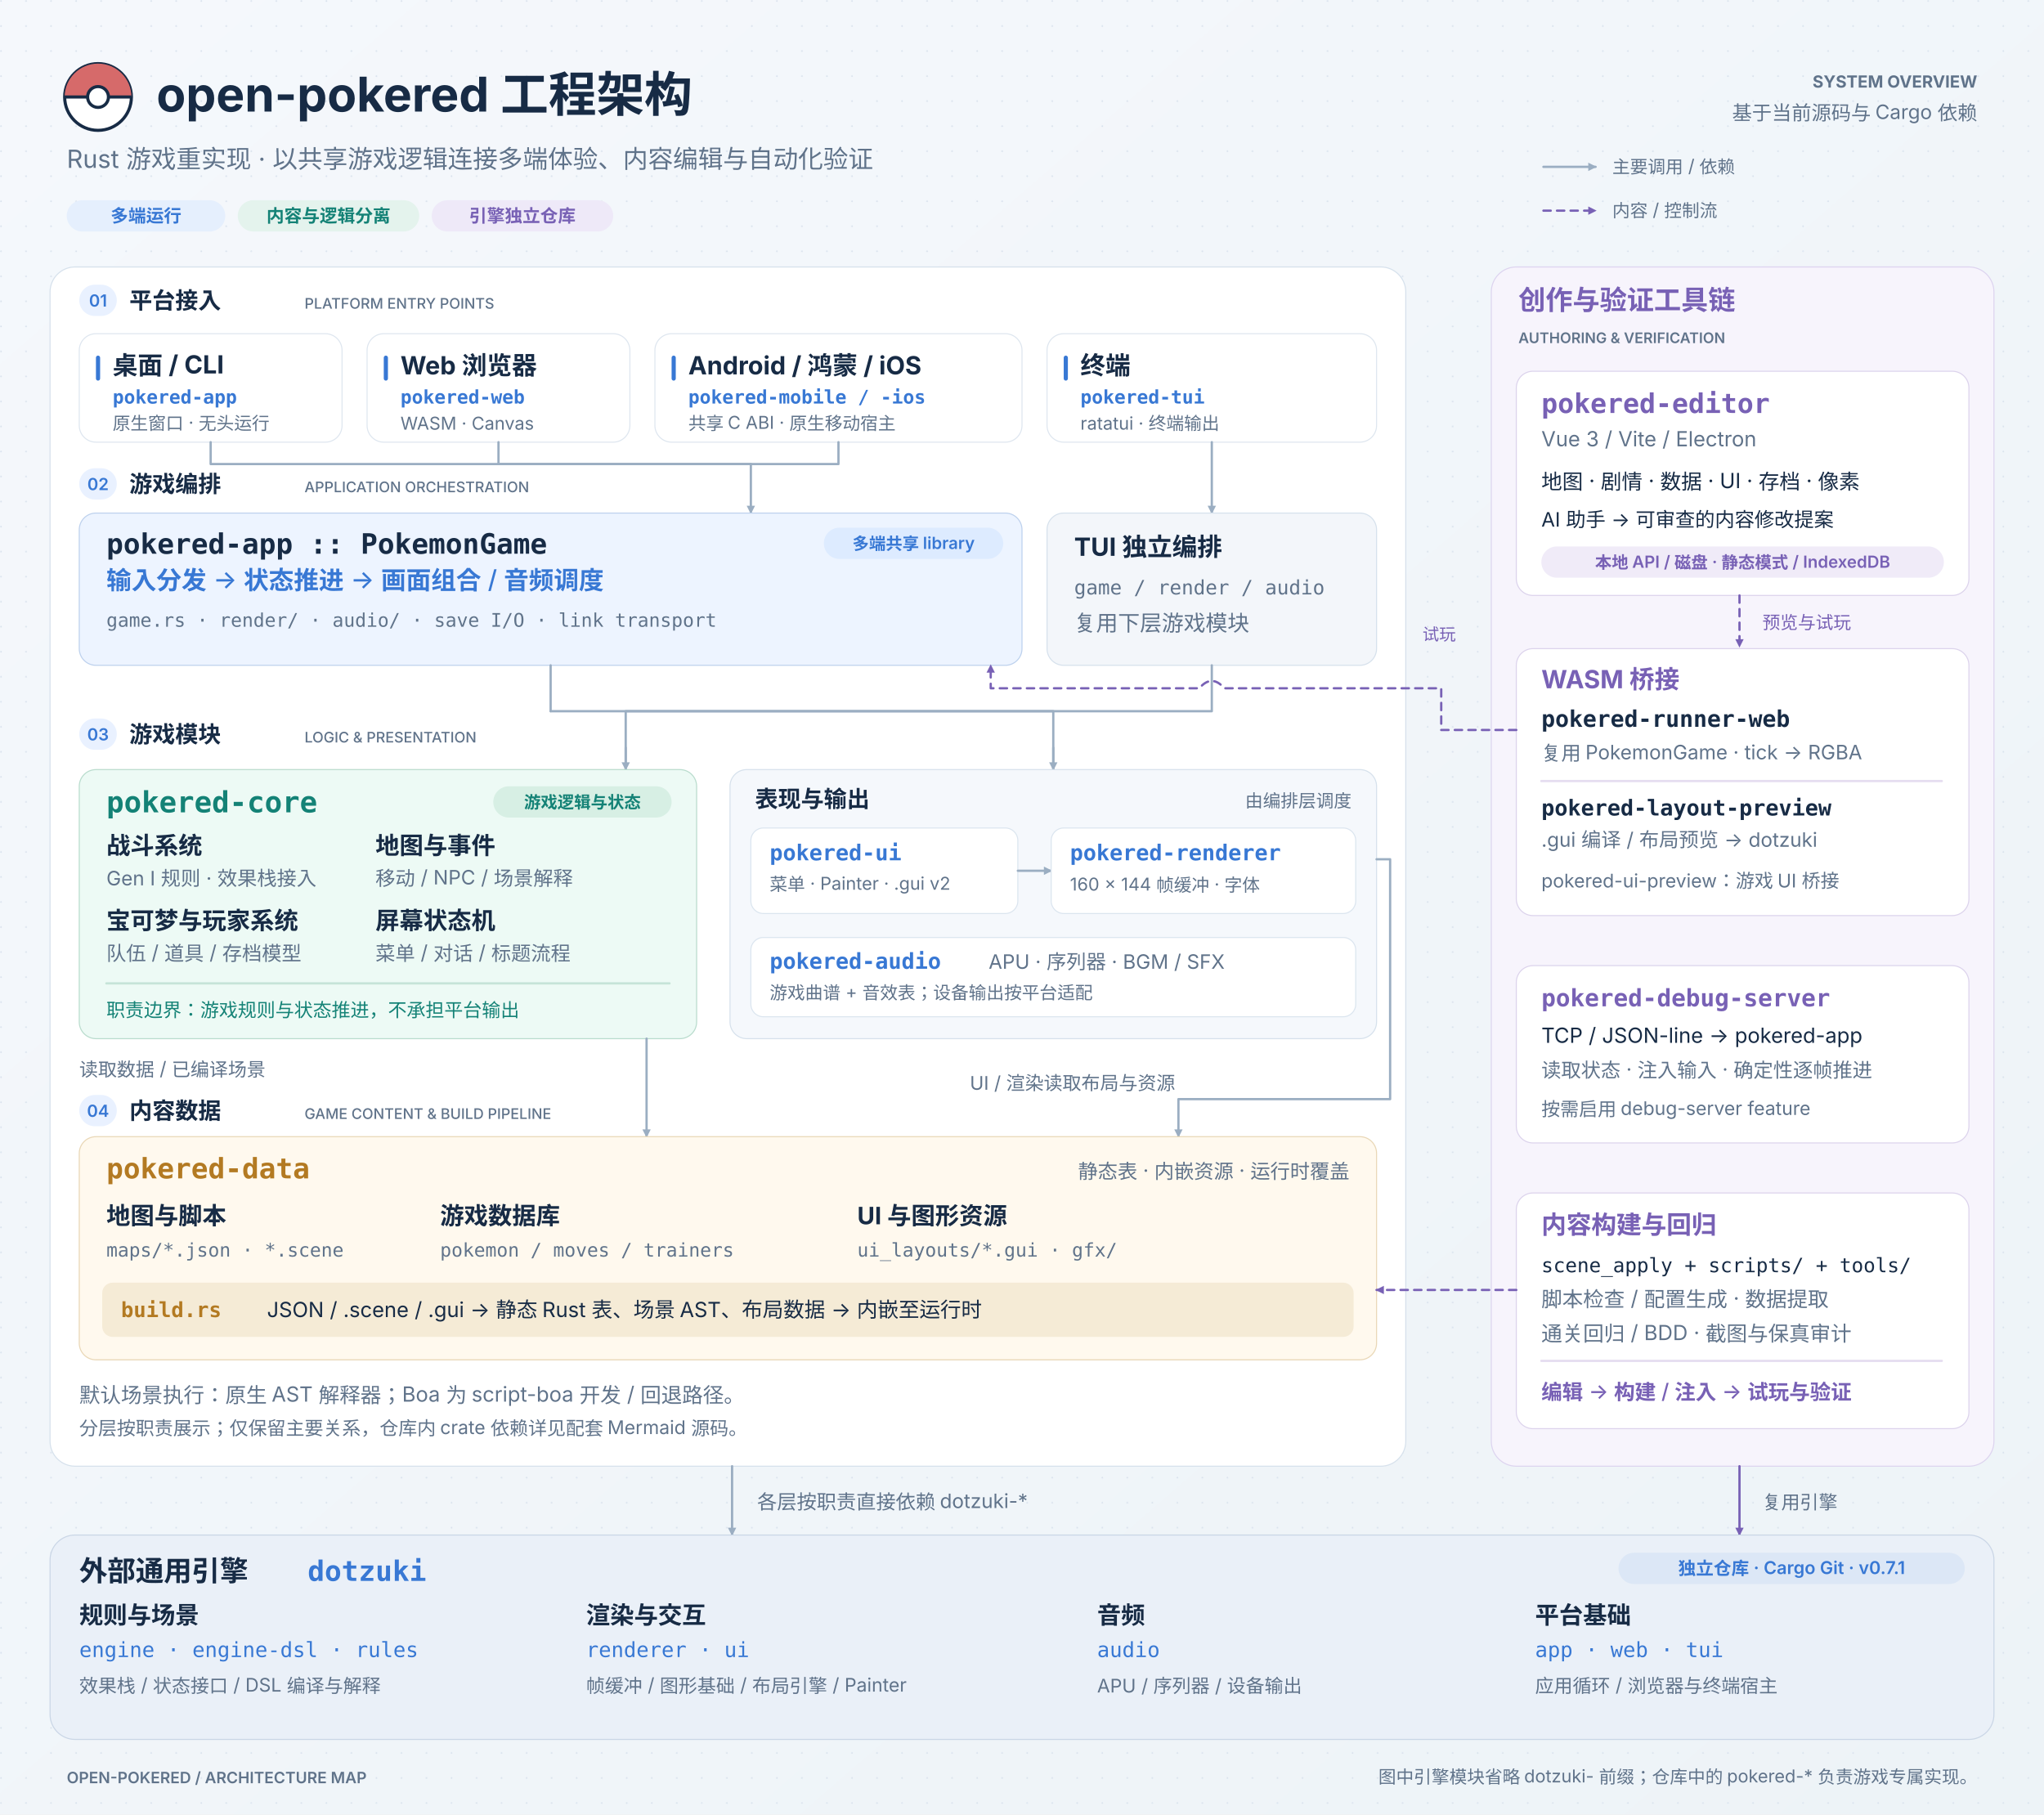
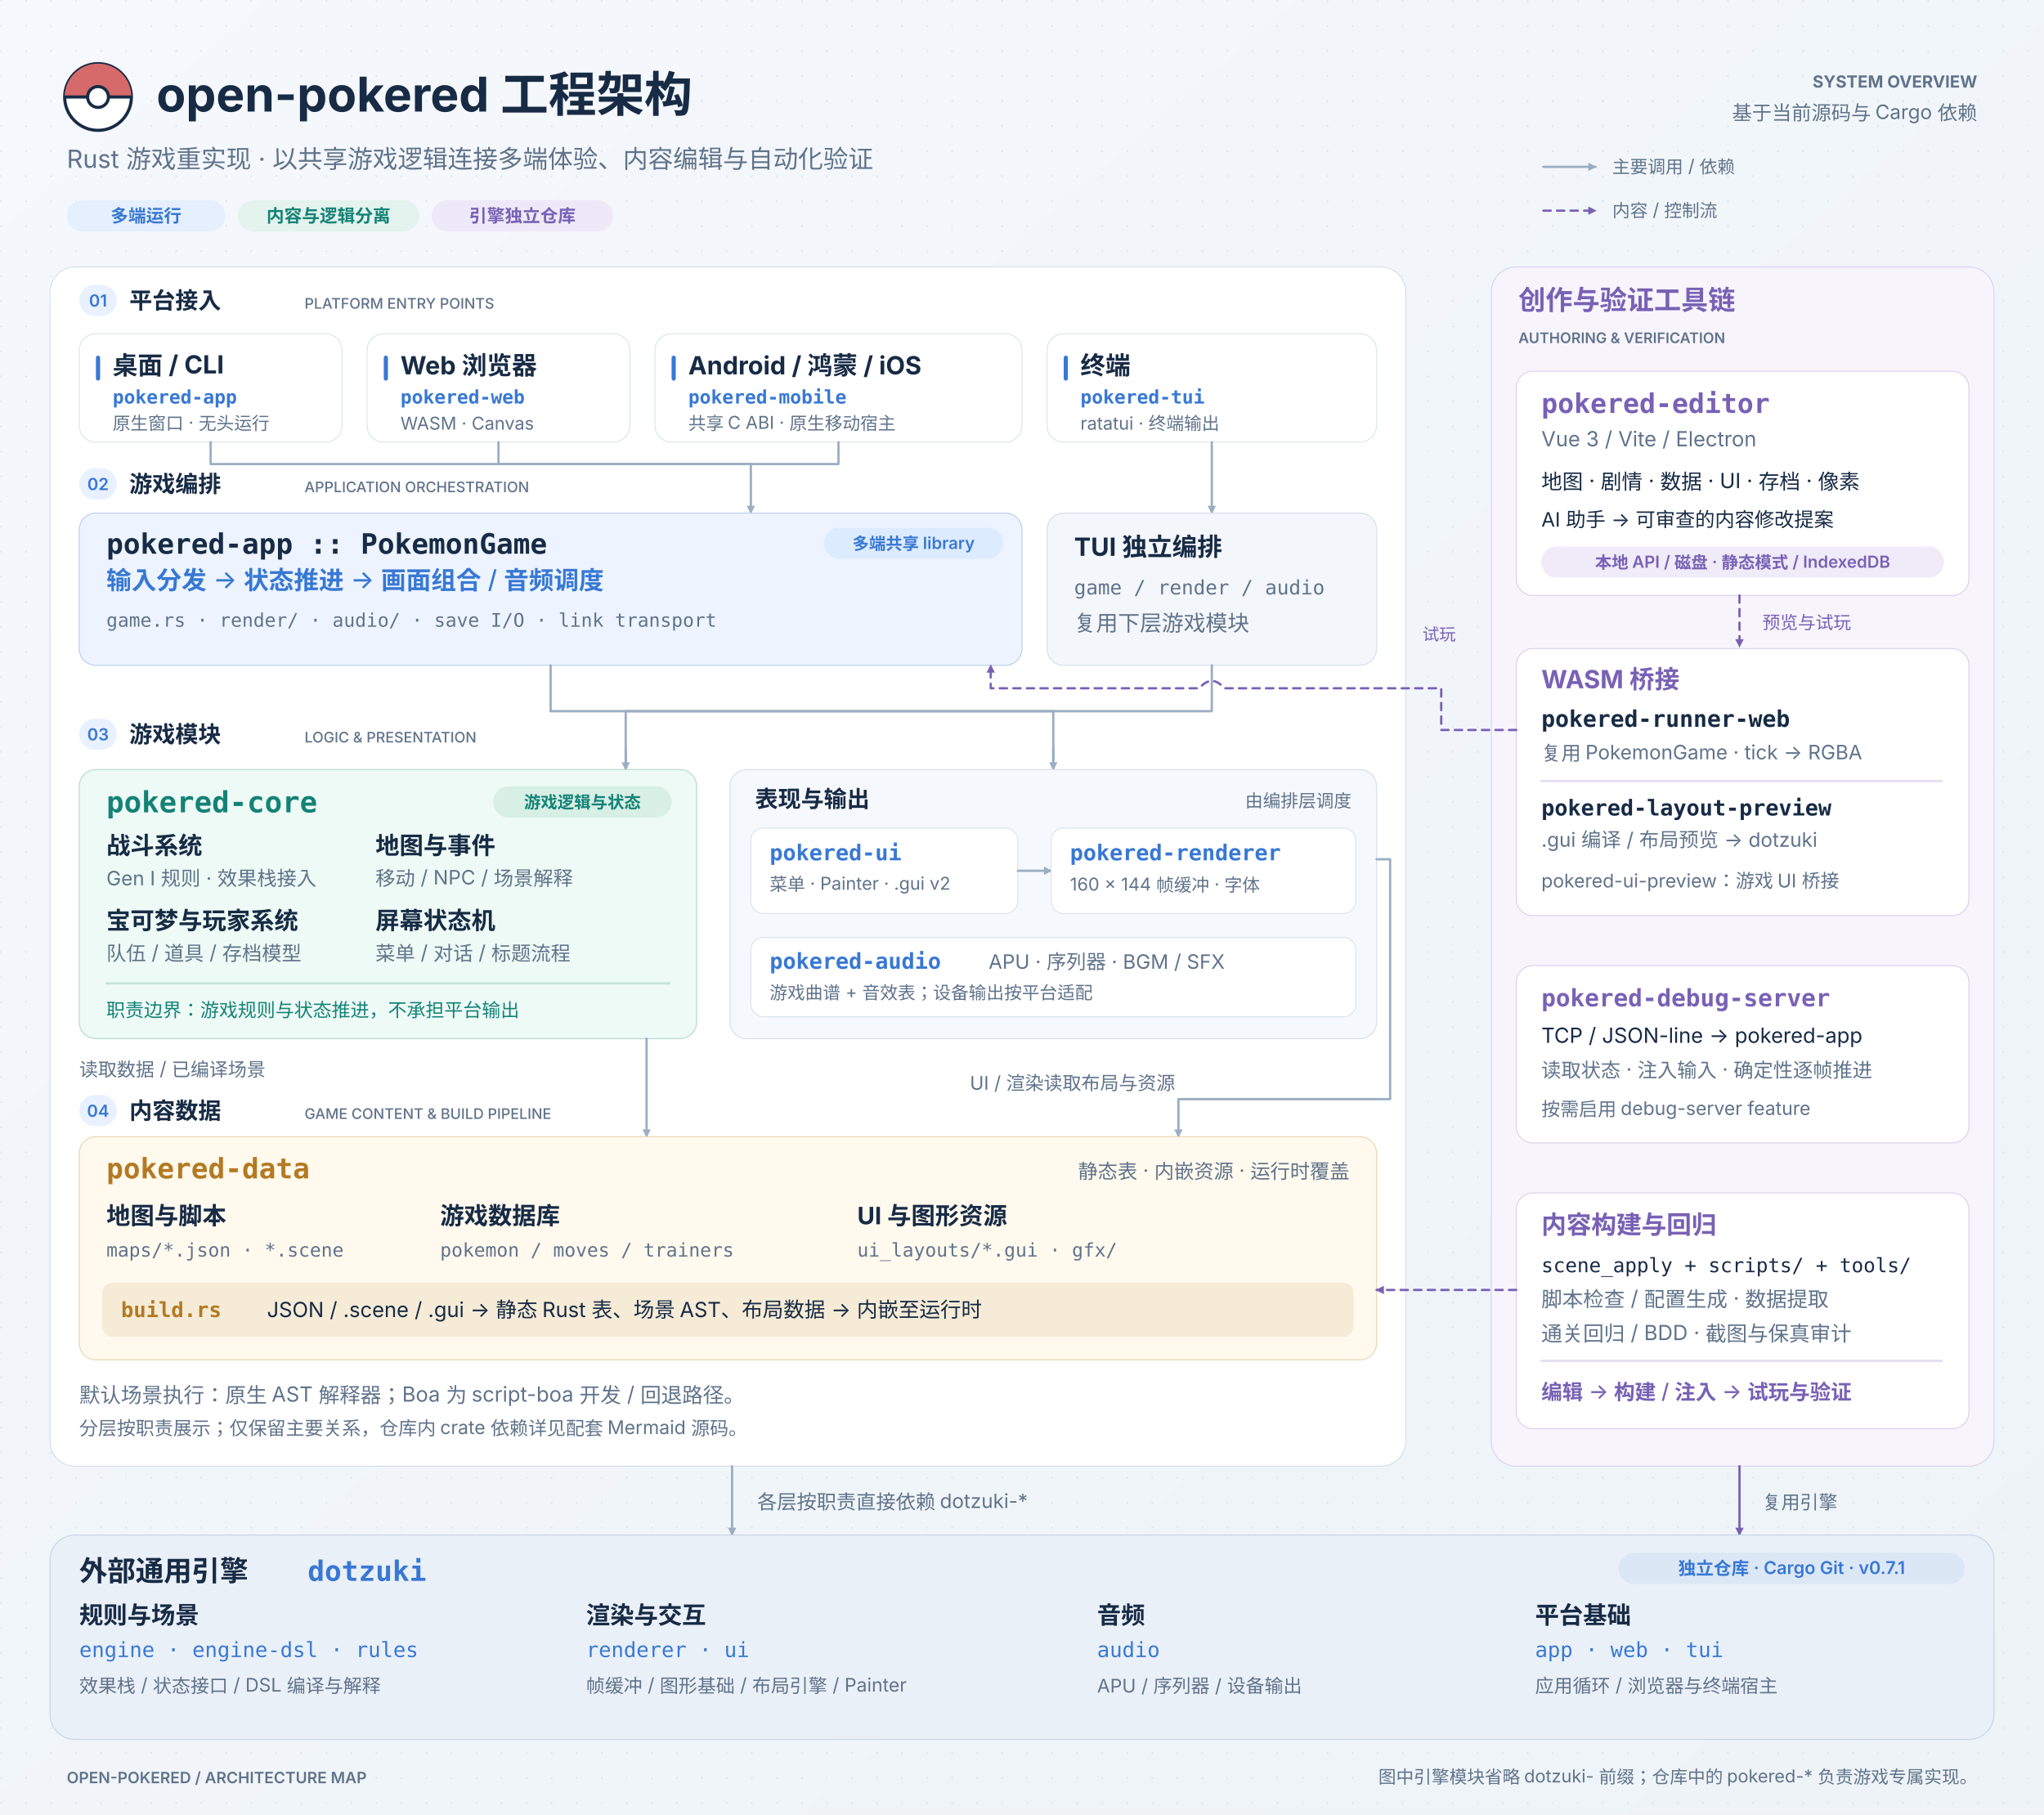
<svg xmlns="http://www.w3.org/2000/svg" width="1960" height="1740" viewBox="0 0 1960 1740" role="img" aria-labelledby="title desc">
  <defs>
    <marker id="gray" markerWidth="8" markerHeight="8" refX="7" refY="4" orient="auto" markerUnits="userSpaceOnUse">
      <path d="M0 0 L8 4 L0 8 Z" fill="#9BAEC2" />
    </marker>
    <marker id="purple" markerWidth="8" markerHeight="8" refX="7" refY="4" orient="auto" markerUnits="userSpaceOnUse">
      <path d="M0 0 L8 4 L0 8 Z" fill="#7861B5" />
    </marker>
    <marker id="amber" markerWidth="8" markerHeight="8" refX="7" refY="4" orient="auto" markerUnits="userSpaceOnUse">
      <path d="M0 0 L8 4 L0 8 Z" fill="#B37A22" />
    </marker>
    <pattern id="grid" width="24" height="24" patternUnits="userSpaceOnUse">
      <circle cx="1" cy="1" r="0.8" fill="#D9E2ED" />
    </pattern>
    <linearGradient id="base" x2="1" y2="1">
      <stop stop-color="#F5F8FC" />
      <stop offset="1" stop-color="#EDF3F7" />
    </linearGradient>
  </defs>
  <rect x="0" y="0" width="1960" height="1740" rx="0" fill="url(#base)" stroke="none" />
  <rect x="0" y="0" width="1960" height="1740" rx="0" fill="url(#grid)" stroke="none" />
  <circle cx="94" cy="93" r="32" fill="#fff" stroke="#172B45" stroke-width="3" />
  <path d="M62 93 A32 32 0 0 1 126 93 Z" fill="#D66A6A" />
  <path d="M62 93 H126" stroke="#172B45" stroke-width="3" />
  <circle cx="94" cy="93" r="10" fill="#fff" stroke="#172B45" stroke-width="3" />
  <text x="150" y="107" fill="#172B45" font-family="Inter, -apple-system, BlinkMacSystemFont, Segoe UI, PingFang SC, Microsoft YaHei, sans-serif" font-size="46" font-weight="750" text-anchor="start">open-pokered 工程架构</text>
  <text x="64" y="161" fill="#60738A" font-family="Inter, -apple-system, BlinkMacSystemFont, Segoe UI, PingFang SC, Microsoft YaHei, sans-serif" font-size="24" font-weight="400" text-anchor="start">Rust 游戏重实现 · 以共享游戏逻辑连接多端体验、内容编辑与自动化验证</text>
  <rect x="64" y="192" width="152" height="30" rx="15" fill="#E5EFFD" stroke="none" />
  <text x="140.0" y="213" fill="#3878D4" font-family="Inter, -apple-system, BlinkMacSystemFont, Segoe UI, PingFang SC, Microsoft YaHei, sans-serif" font-size="17" font-weight="600" text-anchor="middle">多端运行</text>
  <rect x="228" y="192" width="174" height="30" rx="15" fill="#E4F3ED" stroke="none" />
  <text x="315.0" y="213" fill="#148276" font-family="Inter, -apple-system, BlinkMacSystemFont, Segoe UI, PingFang SC, Microsoft YaHei, sans-serif" font-size="17" font-weight="600" text-anchor="middle">内容与逻辑分离</text>
  <rect x="414" y="192" width="174" height="30" rx="15" fill="#EEE9F8" stroke="none" />
  <text x="501.0" y="213" fill="#7861B5" font-family="Inter, -apple-system, BlinkMacSystemFont, Segoe UI, PingFang SC, Microsoft YaHei, sans-serif" font-size="17" font-weight="600" text-anchor="middle">引擎独立仓库</text>
  <text x="1896" y="84" fill="#60738A" font-family="Inter, -apple-system, BlinkMacSystemFont, Segoe UI, PingFang SC, Microsoft YaHei, sans-serif" font-size="16" font-weight="650" text-anchor="end">SYSTEM OVERVIEW</text>
  <text x="1896" y="115" fill="#60738A" font-family="Inter, -apple-system, BlinkMacSystemFont, Segoe UI, PingFang SC, Microsoft YaHei, sans-serif" font-size="19" font-weight="400" text-anchor="end">基于当前源码与 Cargo 依赖</text>
  <path d="M1480 160 H1530" fill="none" stroke="#9BAEC2" stroke-width="2.2" stroke-linejoin="round" stroke-linecap="round" marker-end="url(#gray)" />
  <text x="1546" y="166" fill="#60738A" font-family="Inter, -apple-system, BlinkMacSystemFont, Segoe UI, PingFang SC, Microsoft YaHei, sans-serif" font-size="17" font-weight="400" text-anchor="start">主要调用 / 依赖</text>
  <path d="M1480 202 H1530" fill="none" stroke="#7861B5" stroke-width="2.2" stroke-linejoin="round" stroke-linecap="round" stroke-dasharray="7 6" marker-end="url(#purple)" />
  <text x="1546" y="208" fill="#60738A" font-family="Inter, -apple-system, BlinkMacSystemFont, Segoe UI, PingFang SC, Microsoft YaHei, sans-serif" font-size="17" font-weight="400" text-anchor="start">内容 / 控制流</text>
  <rect x="48" y="256" width="1300" height="1150" rx="24" fill="#FFFFFF" stroke="#D6E1EC" />
  <rect x="1430" y="256" width="482" height="1150" rx="24" fill="#F7F4FC" stroke="#DDD4EF" />
  <rect x="76" y="273" width="36" height="30" rx="15" fill="#E9F1FF" stroke="none" />
  <text x="94.0" y="294" fill="#3878D4" font-family="Inter, -apple-system, BlinkMacSystemFont, Segoe UI, PingFang SC, Microsoft YaHei, sans-serif" font-size="16" font-weight="600" text-anchor="middle">01</text>
  <text x="124" y="296" fill="#172B45" font-family="Inter, -apple-system, BlinkMacSystemFont, Segoe UI, PingFang SC, Microsoft YaHei, sans-serif" font-size="22" font-weight="650" text-anchor="start">平台接入</text>
  <text x="292" y="296" fill="#60738A" font-family="Inter, -apple-system, BlinkMacSystemFont, Segoe UI, PingFang SC, Microsoft YaHei, sans-serif" font-size="14" font-weight="500" text-anchor="start">PLATFORM ENTRY POINTS</text>
  <rect x="76" y="320" width="252" height="104" rx="16" fill="#fff" stroke="#DEE6EF" />
  <rect x="92" y="341" width="4" height="24" rx="2" fill="#3878D4" stroke="none" />
  <text x="108" y="359" fill="#172B45" font-family="Inter, -apple-system, BlinkMacSystemFont, Segoe UI, PingFang SC, Microsoft YaHei, sans-serif" font-size="24" font-weight="650" text-anchor="start">桌面 / CLI</text>
  <text x="108" y="387" fill="#3878D4" font-family="ui-monospace, SFMono-Regular, Menlo, Consolas, monospace" font-size="18" font-weight="550" text-anchor="start">pokered-app</text>
  <text x="108" y="412" fill="#60738A" font-family="Inter, -apple-system, BlinkMacSystemFont, Segoe UI, PingFang SC, Microsoft YaHei, sans-serif" font-size="17" font-weight="400" text-anchor="start">原生窗口 · 无头运行</text>
  <rect x="352" y="320" width="252" height="104" rx="16" fill="#fff" stroke="#DEE6EF" />
  <rect x="368" y="341" width="4" height="24" rx="2" fill="#3878D4" stroke="none" />
  <text x="384" y="359" fill="#172B45" font-family="Inter, -apple-system, BlinkMacSystemFont, Segoe UI, PingFang SC, Microsoft YaHei, sans-serif" font-size="24" font-weight="650" text-anchor="start">Web 浏览器</text>
  <text x="384" y="387" fill="#3878D4" font-family="ui-monospace, SFMono-Regular, Menlo, Consolas, monospace" font-size="18" font-weight="550" text-anchor="start">pokered-web</text>
  <text x="384" y="412" fill="#60738A" font-family="Inter, -apple-system, BlinkMacSystemFont, Segoe UI, PingFang SC, Microsoft YaHei, sans-serif" font-size="17" font-weight="400" text-anchor="start">WASM · Canvas</text>
  <rect x="628" y="320" width="352" height="104" rx="16" fill="#fff" stroke="#DEE6EF" />
  <rect x="644" y="341" width="4" height="24" rx="2" fill="#3878D4" stroke="none" />
  <text x="660" y="359" fill="#172B45" font-family="Inter, -apple-system, BlinkMacSystemFont, Segoe UI, PingFang SC, Microsoft YaHei, sans-serif" font-size="24" font-weight="650" text-anchor="start">Android / 鸿蒙 / iOS</text>
-   <text x="660" y="387" fill="#3878D4" font-family="ui-monospace, SFMono-Regular, Menlo, Consolas, monospace" font-size="18" font-weight="550" text-anchor="start">pokered-mobile / -ios</text>
+   <text x="660" y="387" fill="#3878D4" font-family="ui-monospace, SFMono-Regular, Menlo, Consolas, monospace" font-size="18" font-weight="550" text-anchor="start">pokered-mobile</text>
  <text x="660" y="412" fill="#60738A" font-family="Inter, -apple-system, BlinkMacSystemFont, Segoe UI, PingFang SC, Microsoft YaHei, sans-serif" font-size="17" font-weight="400" text-anchor="start">共享 C ABI · 原生移动宿主</text>
  <rect x="1004" y="320" width="316" height="104" rx="16" fill="#fff" stroke="#DEE6EF" />
  <rect x="1020" y="341" width="4" height="24" rx="2" fill="#3878D4" stroke="none" />
  <text x="1036" y="359" fill="#172B45" font-family="Inter, -apple-system, BlinkMacSystemFont, Segoe UI, PingFang SC, Microsoft YaHei, sans-serif" font-size="24" font-weight="650" text-anchor="start">终端</text>
  <text x="1036" y="387" fill="#3878D4" font-family="ui-monospace, SFMono-Regular, Menlo, Consolas, monospace" font-size="18" font-weight="550" text-anchor="start">pokered-tui</text>
  <text x="1036" y="412" fill="#60738A" font-family="Inter, -apple-system, BlinkMacSystemFont, Segoe UI, PingFang SC, Microsoft YaHei, sans-serif" font-size="17" font-weight="400" text-anchor="start">ratatui · 终端输出</text>
  <path d="M202 424 V445 H478" fill="none" stroke="#9BAEC2" stroke-width="2.2" stroke-linejoin="round" stroke-linecap="round" />
  <path d="M804 424 V445 H478" fill="none" stroke="#9BAEC2" stroke-width="2.2" stroke-linejoin="round" stroke-linecap="round" />
  <path d="M478 424 V445 H720 V492" fill="none" stroke="#9BAEC2" stroke-width="2.2" stroke-linejoin="round" stroke-linecap="round" marker-end="url(#gray)" />
  <path d="M1162 424 V492" fill="none" stroke="#9BAEC2" stroke-width="2.2" stroke-linejoin="round" stroke-linecap="round" marker-end="url(#gray)" />
  <rect x="76" y="449" width="36" height="30" rx="15" fill="#E9F1FF" stroke="none" />
  <text x="94.0" y="470" fill="#3878D4" font-family="Inter, -apple-system, BlinkMacSystemFont, Segoe UI, PingFang SC, Microsoft YaHei, sans-serif" font-size="16" font-weight="600" text-anchor="middle">02</text>
  <text x="124" y="472" fill="#172B45" font-family="Inter, -apple-system, BlinkMacSystemFont, Segoe UI, PingFang SC, Microsoft YaHei, sans-serif" font-size="22" font-weight="650" text-anchor="start">游戏编排</text>
  <text x="292" y="472" fill="#60738A" font-family="Inter, -apple-system, BlinkMacSystemFont, Segoe UI, PingFang SC, Microsoft YaHei, sans-serif" font-size="14" font-weight="500" text-anchor="start">APPLICATION ORCHESTRATION</text>
  <rect x="76" y="492" width="904" height="146" rx="16" fill="#EDF4FF" stroke="#BDD1ED" />
  <rect x="790" y="506" width="172" height="30" rx="15" fill="#DDEBFF" stroke="none" />
  <text x="876.0" y="527" fill="#3878D4" font-family="Inter, -apple-system, BlinkMacSystemFont, Segoe UI, PingFang SC, Microsoft YaHei, sans-serif" font-size="16" font-weight="600" text-anchor="middle">多端共享 library</text>
  <text x="102" y="531" fill="#172B45" font-family="ui-monospace, SFMono-Regular, Menlo, Consolas, monospace" font-size="27" font-weight="650" text-anchor="start">pokered-app :: PokemonGame</text>
  <text x="102" y="565" fill="#3878D4" font-family="Inter, -apple-system, BlinkMacSystemFont, Segoe UI, PingFang SC, Microsoft YaHei, sans-serif" font-size="24" font-weight="550" text-anchor="start">输入分发 → 状态推进 → 画面组合 / 音频调度</text>
  <text x="102" y="601" fill="#60738A" font-family="ui-monospace, SFMono-Regular, Menlo, Consolas, monospace" font-size="18" font-weight="400" text-anchor="start">game.rs · render/ · audio/ · save I/O · link transport</text>
  <rect x="1004" y="492" width="316" height="146" rx="16" fill="#F3F6FA" stroke="#D6E1EC" />
  <text x="1030" y="533" fill="#172B45" font-family="Inter, -apple-system, BlinkMacSystemFont, Segoe UI, PingFang SC, Microsoft YaHei, sans-serif" font-size="24" font-weight="650" text-anchor="start">TUI 独立编排</text>
  <text x="1030" y="570" fill="#60738A" font-family="ui-monospace, SFMono-Regular, Menlo, Consolas, monospace" font-size="19" font-weight="400" text-anchor="start">game / render / audio</text>
  <text x="1030" y="605" fill="#60738A" font-family="Inter, -apple-system, BlinkMacSystemFont, Segoe UI, PingFang SC, Microsoft YaHei, sans-serif" font-size="21" font-weight="400" text-anchor="start">复用下层游戏模块</text>
  <path d="M528 638 V682" fill="none" stroke="#9BAEC2" stroke-width="2.2" stroke-linejoin="round" stroke-linecap="round" />
  <path d="M1162 638 V682 H528" fill="none" stroke="#9BAEC2" stroke-width="2.2" stroke-linejoin="round" stroke-linecap="round" />
  <path d="M600 738 V682 H1010 V738" fill="none" stroke="#9BAEC2" stroke-width="2.2" stroke-linejoin="round" stroke-linecap="round" />
  <path d="M600 717 V738" fill="none" stroke="#9BAEC2" stroke-width="2.2" stroke-linejoin="round" stroke-linecap="round" marker-end="url(#gray)" />
  <path d="M1010 717 V738" fill="none" stroke="#9BAEC2" stroke-width="2.2" stroke-linejoin="round" stroke-linecap="round" marker-end="url(#gray)" />
  <rect x="76" y="689" width="36" height="30" rx="15" fill="#E9F1FF" stroke="none" />
  <text x="94.0" y="710" fill="#3878D4" font-family="Inter, -apple-system, BlinkMacSystemFont, Segoe UI, PingFang SC, Microsoft YaHei, sans-serif" font-size="16" font-weight="600" text-anchor="middle">03</text>
  <text x="124" y="712" fill="#172B45" font-family="Inter, -apple-system, BlinkMacSystemFont, Segoe UI, PingFang SC, Microsoft YaHei, sans-serif" font-size="22" font-weight="650" text-anchor="start">游戏模块</text>
  <text x="292" y="712" fill="#60738A" font-family="Inter, -apple-system, BlinkMacSystemFont, Segoe UI, PingFang SC, Microsoft YaHei, sans-serif" font-size="14" font-weight="500" text-anchor="start">LOGIC &amp; PRESENTATION</text>
  <rect x="76" y="738" width="592" height="258" rx="16" fill="#EDFAF5" stroke="#B9DCCD" />
  <text x="102" y="779" fill="#148276" font-family="ui-monospace, SFMono-Regular, Menlo, Consolas, monospace" font-size="28" font-weight="650" text-anchor="start">pokered-core</text>
  <rect x="473" y="754" width="171" height="30" rx="15" fill="#D7EFE4" stroke="none" />
  <text x="558.5" y="775" fill="#148276" font-family="Inter, -apple-system, BlinkMacSystemFont, Segoe UI, PingFang SC, Microsoft YaHei, sans-serif" font-size="16" font-weight="600" text-anchor="middle">游戏逻辑与状态</text>
  <text x="102" y="819" fill="#172B45" font-family="Inter, -apple-system, BlinkMacSystemFont, Segoe UI, PingFang SC, Microsoft YaHei, sans-serif" font-size="23" font-weight="650" text-anchor="start">战斗系统</text>
  <text x="360" y="819" fill="#172B45" font-family="Inter, -apple-system, BlinkMacSystemFont, Segoe UI, PingFang SC, Microsoft YaHei, sans-serif" font-size="23" font-weight="650" text-anchor="start">地图与事件</text>
  <text x="102" y="849" fill="#60738A" font-family="Inter, -apple-system, BlinkMacSystemFont, Segoe UI, PingFang SC, Microsoft YaHei, sans-serif" font-size="19" font-weight="400" text-anchor="start">Gen I 规则 · 效果栈接入</text>
  <text x="360" y="849" fill="#60738A" font-family="Inter, -apple-system, BlinkMacSystemFont, Segoe UI, PingFang SC, Microsoft YaHei, sans-serif" font-size="19" font-weight="400" text-anchor="start">移动 / NPC / 场景解释</text>
  <text x="102" y="891" fill="#172B45" font-family="Inter, -apple-system, BlinkMacSystemFont, Segoe UI, PingFang SC, Microsoft YaHei, sans-serif" font-size="23" font-weight="650" text-anchor="start">宝可梦与玩家系统</text>
  <text x="360" y="891" fill="#172B45" font-family="Inter, -apple-system, BlinkMacSystemFont, Segoe UI, PingFang SC, Microsoft YaHei, sans-serif" font-size="23" font-weight="650" text-anchor="start">屏幕状态机</text>
  <text x="102" y="921" fill="#60738A" font-family="Inter, -apple-system, BlinkMacSystemFont, Segoe UI, PingFang SC, Microsoft YaHei, sans-serif" font-size="19" font-weight="400" text-anchor="start">队伍 / 道具 / 存档模型</text>
  <text x="360" y="921" fill="#60738A" font-family="Inter, -apple-system, BlinkMacSystemFont, Segoe UI, PingFang SC, Microsoft YaHei, sans-serif" font-size="19" font-weight="400" text-anchor="start">菜单 / 对话 / 标题流程</text>
  <path d="M102 943 H642" fill="none" stroke="#C6E4D8" stroke-width="2.2" stroke-linejoin="round" stroke-linecap="round" />
  <text x="102" y="975" fill="#148276" font-family="Inter, -apple-system, BlinkMacSystemFont, Segoe UI, PingFang SC, Microsoft YaHei, sans-serif" font-size="18" font-weight="400" text-anchor="start">职责边界：游戏规则与状态推进，不承担平台输出</text>
  <rect x="700" y="738" width="620" height="258" rx="16" fill="#F5F8FC" stroke="#D6E1EC" />
  <text x="724" y="774" fill="#172B45" font-family="Inter, -apple-system, BlinkMacSystemFont, Segoe UI, PingFang SC, Microsoft YaHei, sans-serif" font-size="22" font-weight="650" text-anchor="start">表现与输出</text>
  <text x="1296" y="774" fill="#60738A" font-family="Inter, -apple-system, BlinkMacSystemFont, Segoe UI, PingFang SC, Microsoft YaHei, sans-serif" font-size="17" font-weight="400" text-anchor="end">由编排层调度</text>
  <rect x="720" y="794" width="256" height="82" rx="12" fill="#fff" stroke="#DBE5EF" />
  <text x="738" y="825" fill="#3878D4" font-family="ui-monospace, SFMono-Regular, Menlo, Consolas, monospace" font-size="21" font-weight="650" text-anchor="start">pokered-ui</text>
  <text x="738" y="854" fill="#60738A" font-family="Inter, -apple-system, BlinkMacSystemFont, Segoe UI, PingFang SC, Microsoft YaHei, sans-serif" font-size="17" font-weight="400" text-anchor="start">菜单 · Painter · .gui v2</text>
  <path d="M976 835 H1008" fill="none" stroke="#9BAEC2" stroke-width="2.2" stroke-linejoin="round" stroke-linecap="round" marker-end="url(#gray)" />
  <rect x="1008" y="794" width="292" height="82" rx="12" fill="#fff" stroke="#DBE5EF" />
  <text x="1026" y="825" fill="#3878D4" font-family="ui-monospace, SFMono-Regular, Menlo, Consolas, monospace" font-size="21" font-weight="650" text-anchor="start">pokered-renderer</text>
  <text x="1026" y="854" fill="#60738A" font-family="Inter, -apple-system, BlinkMacSystemFont, Segoe UI, PingFang SC, Microsoft YaHei, sans-serif" font-size="17" font-weight="400" text-anchor="start">160 × 144 帧缓冲 · 字体</text>
  <rect x="720" y="899" width="580" height="76" rx="12" fill="#fff" stroke="#DBE5EF" />
  <text x="738" y="929" fill="#3878D4" font-family="ui-monospace, SFMono-Regular, Menlo, Consolas, monospace" font-size="21" font-weight="650" text-anchor="start">pokered-audio</text>
  <text x="948" y="929" fill="#60738A" font-family="Inter, -apple-system, BlinkMacSystemFont, Segoe UI, PingFang SC, Microsoft YaHei, sans-serif" font-size="19" font-weight="400" text-anchor="start">APU · 序列器 · BGM / SFX</text>
  <text x="738" y="958" fill="#60738A" font-family="Inter, -apple-system, BlinkMacSystemFont, Segoe UI, PingFang SC, Microsoft YaHei, sans-serif" font-size="17" font-weight="400" text-anchor="start">游戏曲谱 + 音效表；设备输出按平台适配</text>
  <path d="M620 996 V1090" fill="none" stroke="#9BAEC2" stroke-width="2.2" stroke-linejoin="round" stroke-linecap="round" marker-end="url(#gray)" />
  <text x="76" y="1032" fill="#60738A" font-family="Inter, -apple-system, BlinkMacSystemFont, Segoe UI, PingFang SC, Microsoft YaHei, sans-serif" font-size="18" font-weight="400" text-anchor="start">读取数据 / 已编译场景</text>
  <path d="M1320 824 H1333 V1054 H1130 V1090" fill="none" stroke="#9BAEC2" stroke-width="2.2" stroke-linejoin="round" stroke-linecap="round" marker-end="url(#gray)" />
  <text x="930" y="1045" fill="#60738A" font-family="Inter, -apple-system, BlinkMacSystemFont, Segoe UI, PingFang SC, Microsoft YaHei, sans-serif" font-size="18" font-weight="400" text-anchor="start">UI / 渲染读取布局与资源</text>
  <rect x="76" y="1050" width="36" height="30" rx="15" fill="#E9F1FF" stroke="none" />
  <text x="94.0" y="1071" fill="#3878D4" font-family="Inter, -apple-system, BlinkMacSystemFont, Segoe UI, PingFang SC, Microsoft YaHei, sans-serif" font-size="16" font-weight="600" text-anchor="middle">04</text>
  <text x="124" y="1073" fill="#172B45" font-family="Inter, -apple-system, BlinkMacSystemFont, Segoe UI, PingFang SC, Microsoft YaHei, sans-serif" font-size="22" font-weight="650" text-anchor="start">内容数据</text>
  <text x="292" y="1073" fill="#60738A" font-family="Inter, -apple-system, BlinkMacSystemFont, Segoe UI, PingFang SC, Microsoft YaHei, sans-serif" font-size="14" font-weight="500" text-anchor="start">GAME CONTENT &amp; BUILD PIPELINE</text>
  <rect x="76" y="1090" width="1244" height="214" rx="16" fill="#FFF9EE" stroke="#E9D7B6" />
  <text x="102" y="1130" fill="#B37A22" font-family="ui-monospace, SFMono-Regular, Menlo, Consolas, monospace" font-size="27" font-weight="650" text-anchor="start">pokered-data</text>
  <text x="1294" y="1130" fill="#60738A" font-family="Inter, -apple-system, BlinkMacSystemFont, Segoe UI, PingFang SC, Microsoft YaHei, sans-serif" font-size="19" font-weight="400" text-anchor="end">静态表 · 内嵌资源 · 运行时覆盖</text>
  <text x="102" y="1174" fill="#172B45" font-family="Inter, -apple-system, BlinkMacSystemFont, Segoe UI, PingFang SC, Microsoft YaHei, sans-serif" font-size="23" font-weight="650" text-anchor="start">地图与脚本</text>
  <text x="102" y="1205" fill="#60738A" font-family="ui-monospace, SFMono-Regular, Menlo, Consolas, monospace" font-size="18" font-weight="400" text-anchor="start">maps/*.json · *.scene</text>
  <text x="422" y="1174" fill="#172B45" font-family="Inter, -apple-system, BlinkMacSystemFont, Segoe UI, PingFang SC, Microsoft YaHei, sans-serif" font-size="23" font-weight="650" text-anchor="start">游戏数据库</text>
  <text x="422" y="1205" fill="#60738A" font-family="ui-monospace, SFMono-Regular, Menlo, Consolas, monospace" font-size="18" font-weight="400" text-anchor="start">pokemon / moves / trainers</text>
  <text x="822" y="1174" fill="#172B45" font-family="Inter, -apple-system, BlinkMacSystemFont, Segoe UI, PingFang SC, Microsoft YaHei, sans-serif" font-size="23" font-weight="650" text-anchor="start">UI 与图形资源</text>
  <text x="822" y="1205" fill="#60738A" font-family="ui-monospace, SFMono-Regular, Menlo, Consolas, monospace" font-size="18" font-weight="400" text-anchor="start">ui_layouts/*.gui · gfx/</text>
  <rect x="98" y="1230" width="1200" height="52" rx="10" fill="#F5EBD6" stroke="none" />
  <text x="116" y="1263" fill="#B37A22" font-family="ui-monospace, SFMono-Regular, Menlo, Consolas, monospace" font-size="20" font-weight="650" text-anchor="start">build.rs</text>
  <text x="256" y="1263" fill="#172B45" font-family="Inter, -apple-system, BlinkMacSystemFont, Segoe UI, PingFang SC, Microsoft YaHei, sans-serif" font-size="20" font-weight="400" text-anchor="start">JSON / .scene / .gui → 静态 Rust 表、场景 AST、布局数据 → 内嵌至运行时</text>
  <text x="76" y="1345" fill="#60738A" font-family="Inter, -apple-system, BlinkMacSystemFont, Segoe UI, PingFang SC, Microsoft YaHei, sans-serif" font-size="20" font-weight="400" text-anchor="start">默认场景执行：原生 AST 解释器；Boa 为 script-boa 开发 / 回退路径。</text>
  <text x="76" y="1376" fill="#60738A" font-family="Inter, -apple-system, BlinkMacSystemFont, Segoe UI, PingFang SC, Microsoft YaHei, sans-serif" font-size="18" font-weight="400" text-anchor="start">分层按职责展示；仅保留主要关系，仓库内 crate 依赖详见配套 Mermaid 源码。</text>
  <text x="1456" y="297" fill="#7861B5" font-family="Inter, -apple-system, BlinkMacSystemFont, Segoe UI, PingFang SC, Microsoft YaHei, sans-serif" font-size="26" font-weight="700" text-anchor="start">创作与验证工具链</text>
  <text x="1456" y="329" fill="#60738A" font-family="Inter, -apple-system, BlinkMacSystemFont, Segoe UI, PingFang SC, Microsoft YaHei, sans-serif" font-size="14" font-weight="600" text-anchor="start">AUTHORING &amp; VERIFICATION</text>
  <rect x="1454" y="356" width="434" height="215" rx="16" fill="#fff" stroke="#DCD3EC" />
  <text x="1478" y="396" fill="#7861B5" font-family="ui-monospace, SFMono-Regular, Menlo, Consolas, monospace" font-size="26" font-weight="650" text-anchor="start">pokered-editor</text>
  <text x="1478" y="428" fill="#60738A" font-family="Inter, -apple-system, BlinkMacSystemFont, Segoe UI, PingFang SC, Microsoft YaHei, sans-serif" font-size="20" font-weight="400" text-anchor="start">Vue 3 / Vite / Electron</text>
  <text x="1478" y="469" fill="#172B45" font-family="Inter, -apple-system, BlinkMacSystemFont, Segoe UI, PingFang SC, Microsoft YaHei, sans-serif" font-size="20" font-weight="400" text-anchor="start">地图 · 剧情 · 数据 · UI · 存档 · 像素</text>
  <text x="1478" y="505" fill="#172B45" font-family="Inter, -apple-system, BlinkMacSystemFont, Segoe UI, PingFang SC, Microsoft YaHei, sans-serif" font-size="19" font-weight="400" text-anchor="start">AI 助手 → 可审查的内容修改提案</text>
  <rect x="1478" y="524" width="386" height="30" rx="15" fill="#F0EBF8" stroke="none" />
  <text x="1671.0" y="545" fill="#7861B5" font-family="Inter, -apple-system, BlinkMacSystemFont, Segoe UI, PingFang SC, Microsoft YaHei, sans-serif" font-size="16" font-weight="600" text-anchor="middle">本地 API / 磁盘 · 静态模式 / IndexedDB</text>
  <path d="M1668 571 V620" fill="none" stroke="#7861B5" stroke-width="2.2" stroke-linejoin="round" stroke-linecap="round" stroke-dasharray="7 6" marker-end="url(#purple)" />
  <text x="1690" y="603" fill="#7861B5" font-family="Inter, -apple-system, BlinkMacSystemFont, Segoe UI, PingFang SC, Microsoft YaHei, sans-serif" font-size="17" font-weight="400" text-anchor="start">预览与试玩</text>
  <rect x="1454" y="622" width="434" height="256" rx="16" fill="#fff" stroke="#DCD3EC" />
  <text x="1478" y="660" fill="#7861B5" font-family="Inter, -apple-system, BlinkMacSystemFont, Segoe UI, PingFang SC, Microsoft YaHei, sans-serif" font-size="24" font-weight="650" text-anchor="start">WASM 桥接</text>
  <text x="1478" y="697" fill="#172B45" font-family="ui-monospace, SFMono-Regular, Menlo, Consolas, monospace" font-size="22" font-weight="600" text-anchor="start">pokered-runner-web</text>
  <text x="1478" y="729" fill="#60738A" font-family="Inter, -apple-system, BlinkMacSystemFont, Segoe UI, PingFang SC, Microsoft YaHei, sans-serif" font-size="19" font-weight="400" text-anchor="start">复用 PokemonGame · tick → RGBA</text>
  <path d="M1478 749 H1862" fill="none" stroke="#E5DDF0" stroke-width="2.2" stroke-linejoin="round" stroke-linecap="round" />
  <text x="1478" y="782" fill="#172B45" font-family="ui-monospace, SFMono-Regular, Menlo, Consolas, monospace" font-size="21" font-weight="600" text-anchor="start">pokered-layout-preview</text>
  <text x="1478" y="812" fill="#60738A" font-family="Inter, -apple-system, BlinkMacSystemFont, Segoe UI, PingFang SC, Microsoft YaHei, sans-serif" font-size="19" font-weight="400" text-anchor="start">.gui 编译 / 布局预览 → dotzuki</text>
  <text x="1478" y="851" fill="#60738A" font-family="Inter, -apple-system, BlinkMacSystemFont, Segoe UI, PingFang SC, Microsoft YaHei, sans-serif" font-size="18" font-weight="400" text-anchor="start">pokered-ui-preview：游戏 UI 桥接</text>
  <path d="M1454 700 H1382 V660 H1174 Q1162 646 1150 660 H950 V638" fill="none" stroke="#7861B5" stroke-width="2.2" stroke-linejoin="round" stroke-linecap="round" stroke-dasharray="7 6" marker-end="url(#purple)" />
  <text x="1380" y="614" fill="#7861B5" font-family="Inter, -apple-system, BlinkMacSystemFont, Segoe UI, PingFang SC, Microsoft YaHei, sans-serif" font-size="16" font-weight="500" text-anchor="middle">试玩</text>
  <rect x="1454" y="926" width="434" height="170" rx="16" fill="#fff" stroke="#DCD3EC" />
  <text x="1478" y="965" fill="#7861B5" font-family="ui-monospace, SFMono-Regular, Menlo, Consolas, monospace" font-size="23" font-weight="650" text-anchor="start">pokered-debug-server</text>
  <text x="1478" y="1000" fill="#172B45" font-family="Inter, -apple-system, BlinkMacSystemFont, Segoe UI, PingFang SC, Microsoft YaHei, sans-serif" font-size="20" font-weight="400" text-anchor="start">TCP / JSON-line → pokered-app</text>
  <text x="1478" y="1033" fill="#60738A" font-family="Inter, -apple-system, BlinkMacSystemFont, Segoe UI, PingFang SC, Microsoft YaHei, sans-serif" font-size="19" font-weight="400" text-anchor="start">读取状态 · 注入输入 · 确定性逐帧推进</text>
  <text x="1478" y="1070" fill="#60738A" font-family="Inter, -apple-system, BlinkMacSystemFont, Segoe UI, PingFang SC, Microsoft YaHei, sans-serif" font-size="18" font-weight="400" text-anchor="start">按需启用 debug-server feature</text>
  <rect x="1454" y="1144" width="434" height="226" rx="16" fill="#fff" stroke="#DCD3EC" />
  <text x="1478" y="1183" fill="#7861B5" font-family="Inter, -apple-system, BlinkMacSystemFont, Segoe UI, PingFang SC, Microsoft YaHei, sans-serif" font-size="24" font-weight="650" text-anchor="start">内容构建与回归</text>
  <text x="1478" y="1220" fill="#172B45" font-family="ui-monospace, SFMono-Regular, Menlo, Consolas, monospace" font-size="19" font-weight="500" text-anchor="start">scene_apply + scripts/ + tools/</text>
  <text x="1478" y="1253" fill="#60738A" font-family="Inter, -apple-system, BlinkMacSystemFont, Segoe UI, PingFang SC, Microsoft YaHei, sans-serif" font-size="20" font-weight="400" text-anchor="start">脚本检查 / 配置生成 · 数据提取</text>
  <text x="1478" y="1286" fill="#60738A" font-family="Inter, -apple-system, BlinkMacSystemFont, Segoe UI, PingFang SC, Microsoft YaHei, sans-serif" font-size="20" font-weight="400" text-anchor="start">通关回归 / BDD · 截图与保真审计</text>
  <path d="M1478 1305 H1862" fill="none" stroke="#E5DDF0" stroke-width="2.2" stroke-linejoin="round" stroke-linecap="round" />
  <text x="1478" y="1342" fill="#7861B5" font-family="Inter, -apple-system, BlinkMacSystemFont, Segoe UI, PingFang SC, Microsoft YaHei, sans-serif" font-size="20" font-weight="550" text-anchor="start">编辑 → 构建 / 注入 → 试玩与验证</text>
  <path d="M1454 1237 H1320" fill="none" stroke="#7861B5" stroke-width="2.2" stroke-linejoin="round" stroke-linecap="round" stroke-dasharray="7 6" marker-end="url(#purple)" />
  <path d="M702 1406 V1472" fill="none" stroke="#9BAEC2" stroke-width="2.2" stroke-linejoin="round" stroke-linecap="round" marker-end="url(#gray)" />
  <text x="726" y="1447" fill="#60738A" font-family="Inter, -apple-system, BlinkMacSystemFont, Segoe UI, PingFang SC, Microsoft YaHei, sans-serif" font-size="19" font-weight="400" text-anchor="start">各层按职责直接依赖 dotzuki-*</text>
  <path d="M1668 1406 V1472" fill="none" stroke="#7861B5" stroke-width="2.2" stroke-linejoin="round" stroke-linecap="round" marker-end="url(#purple)" />
  <text x="1690" y="1447" fill="#60738A" font-family="Inter, -apple-system, BlinkMacSystemFont, Segoe UI, PingFang SC, Microsoft YaHei, sans-serif" font-size="18" font-weight="400" text-anchor="start">复用引擎</text>
  <rect x="48" y="1472" width="1864" height="196" rx="24" fill="#EAF0F8" stroke="#CAD6E6" />
  <text x="76" y="1516" fill="#172B45" font-family="Inter, -apple-system, BlinkMacSystemFont, Segoe UI, PingFang SC, Microsoft YaHei, sans-serif" font-size="27" font-weight="700" text-anchor="start">外部通用引擎</text>
  <text x="295" y="1516" fill="#3878D4" font-family="ui-monospace, SFMono-Regular, Menlo, Consolas, monospace" font-size="27" font-weight="650" text-anchor="start">dotzuki</text>
  <rect x="1552" y="1489" width="332" height="30" rx="15" fill="#DCE7F6" stroke="none" />
  <text x="1718.0" y="1510" fill="#3878D4" font-family="Inter, -apple-system, BlinkMacSystemFont, Segoe UI, PingFang SC, Microsoft YaHei, sans-serif" font-size="17" font-weight="600" text-anchor="middle">独立仓库 · Cargo Git · v0.7.1</text>
  <text x="76" y="1557" fill="#172B45" font-family="Inter, -apple-system, BlinkMacSystemFont, Segoe UI, PingFang SC, Microsoft YaHei, sans-serif" font-size="23" font-weight="650" text-anchor="start">规则与场景</text>
  <text x="76" y="1589" fill="#3878D4" font-family="ui-monospace, SFMono-Regular, Menlo, Consolas, monospace" font-size="20" font-weight="500" text-anchor="start">engine · engine-dsl · rules</text>
  <text x="76" y="1623" fill="#60738A" font-family="Inter, -apple-system, BlinkMacSystemFont, Segoe UI, PingFang SC, Microsoft YaHei, sans-serif" font-size="18" font-weight="400" text-anchor="start">效果栈 / 状态接口 / DSL 编译与解释</text>
  <text x="562" y="1557" fill="#172B45" font-family="Inter, -apple-system, BlinkMacSystemFont, Segoe UI, PingFang SC, Microsoft YaHei, sans-serif" font-size="23" font-weight="650" text-anchor="start">渲染与交互</text>
  <text x="562" y="1589" fill="#3878D4" font-family="ui-monospace, SFMono-Regular, Menlo, Consolas, monospace" font-size="20" font-weight="500" text-anchor="start">renderer · ui</text>
  <text x="562" y="1623" fill="#60738A" font-family="Inter, -apple-system, BlinkMacSystemFont, Segoe UI, PingFang SC, Microsoft YaHei, sans-serif" font-size="18" font-weight="400" text-anchor="start">帧缓冲 / 图形基础 / 布局引擎 / Painter</text>
  <text x="1052" y="1557" fill="#172B45" font-family="Inter, -apple-system, BlinkMacSystemFont, Segoe UI, PingFang SC, Microsoft YaHei, sans-serif" font-size="23" font-weight="650" text-anchor="start">音频</text>
  <text x="1052" y="1589" fill="#3878D4" font-family="ui-monospace, SFMono-Regular, Menlo, Consolas, monospace" font-size="20" font-weight="500" text-anchor="start">audio</text>
  <text x="1052" y="1623" fill="#60738A" font-family="Inter, -apple-system, BlinkMacSystemFont, Segoe UI, PingFang SC, Microsoft YaHei, sans-serif" font-size="18" font-weight="400" text-anchor="start">APU / 序列器 / 设备输出</text>
  <text x="1472" y="1557" fill="#172B45" font-family="Inter, -apple-system, BlinkMacSystemFont, Segoe UI, PingFang SC, Microsoft YaHei, sans-serif" font-size="23" font-weight="650" text-anchor="start">平台基础</text>
  <text x="1472" y="1589" fill="#3878D4" font-family="ui-monospace, SFMono-Regular, Menlo, Consolas, monospace" font-size="20" font-weight="500" text-anchor="start">app · web · tui</text>
  <text x="1472" y="1623" fill="#60738A" font-family="Inter, -apple-system, BlinkMacSystemFont, Segoe UI, PingFang SC, Microsoft YaHei, sans-serif" font-size="18" font-weight="400" text-anchor="start">应用循环 / 浏览器与终端宿主</text>
  <text x="64" y="1710" fill="#60738A" font-family="Inter, -apple-system, BlinkMacSystemFont, Segoe UI, PingFang SC, Microsoft YaHei, sans-serif" font-size="15" font-weight="600" text-anchor="start">OPEN-POKERED  /  ARCHITECTURE MAP</text>
  <text x="1896" y="1710" fill="#60738A" font-family="Inter, -apple-system, BlinkMacSystemFont, Segoe UI, PingFang SC, Microsoft YaHei, sans-serif" font-size="17" font-weight="400" text-anchor="end">图中引擎模块省略 dotzuki- 前缀；仓库中的 pokered-* 负责游戏专属实现。</text>
</svg>
